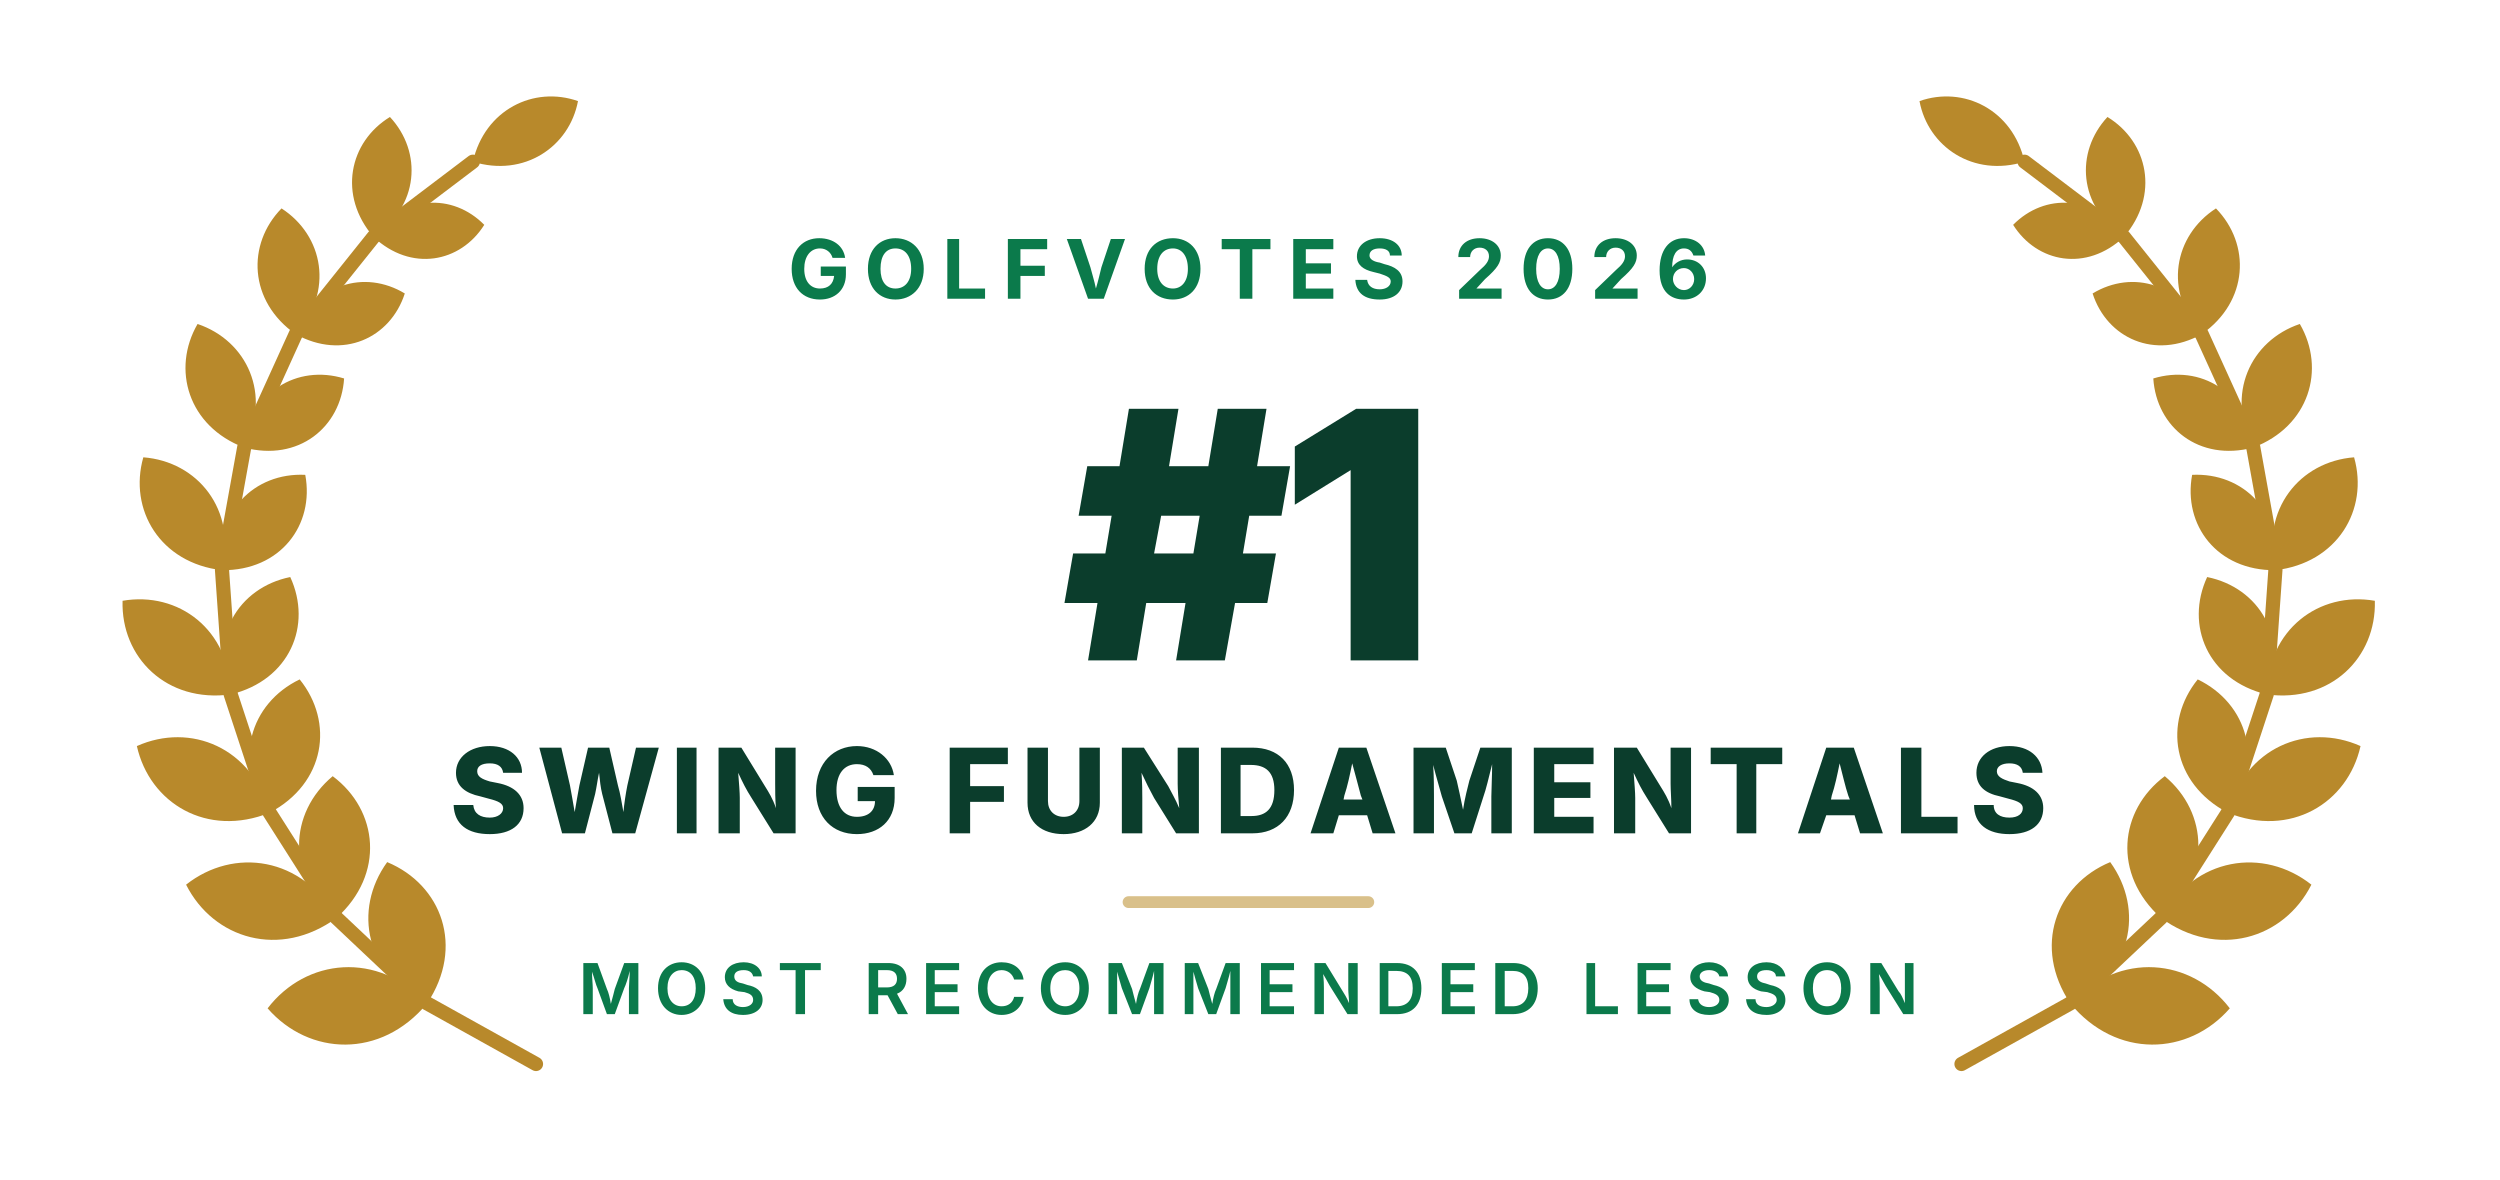
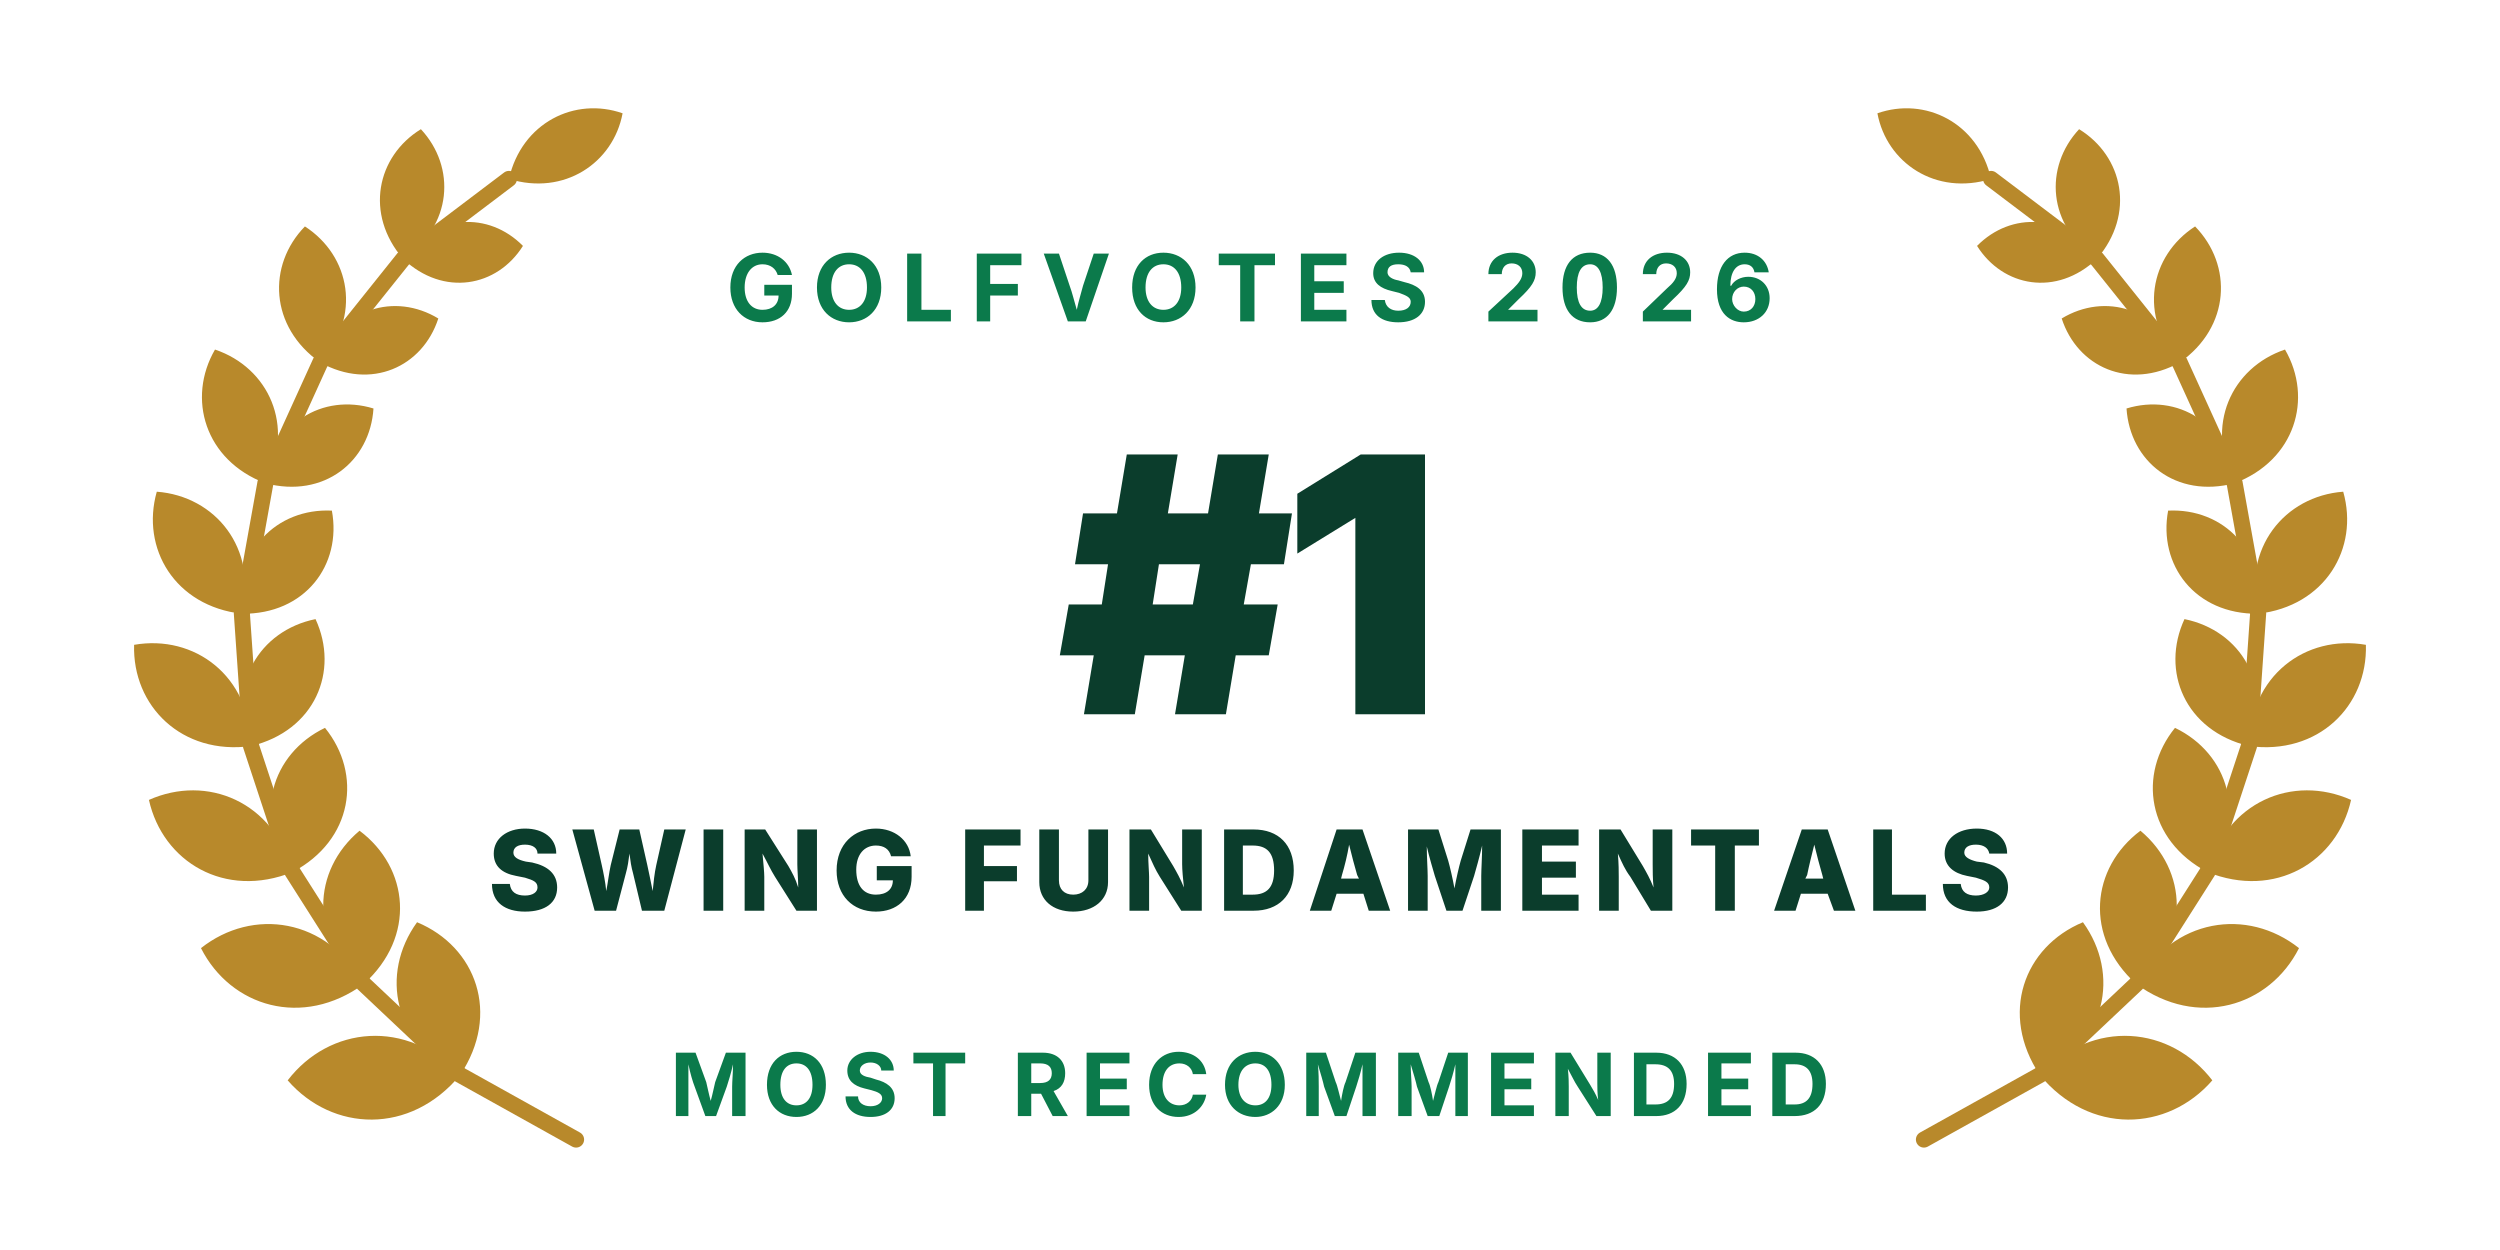
- <svg xmlns="http://www.w3.org/2000/svg" width="318" height="150" viewBox="0 0 318 150" role="img">
-   <path d="M68.18 135.34 L54.33 127.63 L42.81 116.76 L34.30 103.38 L29.35 88.33 L28.24 72.53 L31.06 56.93 L37.61 42.51 L47.51 30.14 L60.15 20.57M249.50 135.34 L263.34 127.63 L274.87 116.76 L283.37 103.38 L288.32 88.33 L289.43 72.53 L286.62 56.93 L280.06 42.51 L270.16 30.14 L257.52 20.57" fill="none" stroke="#B8892B" stroke-width="1.8" stroke-linecap="round" />
-   <path d="M54.33 127.63C48.03 120.92 38.92 121.89 34.04 128.26C39.31 134.31 48.46 134.72 54.33 127.63ZM54.33 127.63C59.12 120.46 56.20 112.55 49.25 109.66C44.84 115.76 46.50 124.02 54.33 127.63ZM42.81 116.76C38.50 108.98 29.74 107.73 23.67 112.53C27.16 119.45 35.63 122.00 42.81 116.76ZM42.81 116.76C48.99 111.18 48.13 103.08 42.32 98.73C36.74 103.39 36.33 111.52 42.81 116.76ZM34.30 103.38C32.12 95.10 24.23 91.85 17.41 94.90C19.04 102.19 26.35 106.58 34.30 103.38ZM34.30 103.38C41.40 99.63 42.52 91.87 38.12 86.42C31.80 89.46 29.49 96.96 34.30 103.38ZM29.35 88.33C29.27 80.08 22.68 75.19 15.59 76.42C15.38 83.61 21.17 89.44 29.35 88.33ZM29.35 88.33C36.86 86.51 39.75 79.53 36.92 73.40C30.31 74.74 26.38 81.19 29.35 88.33ZM28.24 72.53C30.12 64.82 25.13 58.70 18.23 58.17C16.34 64.82 20.36 71.62 28.24 72.53ZM28.24 72.53C35.68 72.60 40.02 66.77 38.83 60.40C32.35 60.08 27.16 65.17 28.24 72.53ZM31.06 56.93C34.62 50.20 31.42 43.33 25.13 41.21C21.80 46.96 23.93 54.23 31.06 56.93ZM31.06 56.93C37.96 58.76 43.37 54.36 43.77 48.14C37.81 46.32 31.78 49.83 31.06 56.93ZM37.61 42.51C42.51 37.09 41.15 29.96 35.81 26.51C31.36 31.06 31.63 38.32 37.61 42.51ZM37.61 42.51C43.59 45.83 49.66 43.01 51.49 37.33C46.39 34.24 39.96 36.08 37.61 42.51ZM47.51 30.14C53.33 26.27 53.75 19.33 49.60 14.88C44.41 18.05 42.95 24.85 47.51 30.14ZM47.51 30.14C52.28 34.62 58.56 33.43 61.60 28.60C57.59 24.53 51.20 24.73 47.51 30.14ZM60.15 20.57C66.66 22.59 72.42 18.68 73.52 12.86C67.93 10.89 61.66 13.93 60.15 20.57ZM263.34 127.63C269.21 134.72 278.37 134.31 283.63 128.26C278.75 121.89 269.64 120.92 263.34 127.63ZM263.34 127.63C271.17 124.02 272.83 115.76 268.42 109.66C261.47 112.55 258.55 120.46 263.34 127.63ZM274.87 116.76C282.04 122.00 290.51 119.45 294.01 112.53C287.93 107.73 279.17 108.98 274.87 116.76ZM274.87 116.76C281.34 111.52 280.93 103.39 275.36 98.73C269.54 103.08 268.68 111.18 274.87 116.76ZM283.37 103.38C291.32 106.58 298.63 102.19 300.26 94.90C293.44 91.85 285.55 95.10 283.37 103.38ZM283.37 103.38C288.18 96.96 285.87 89.46 279.55 86.42C275.15 91.87 276.27 99.63 283.37 103.38ZM288.32 88.33C296.50 89.44 302.29 83.61 302.08 76.42C295.00 75.19 288.40 80.08 288.32 88.33ZM288.32 88.33C291.29 81.19 287.36 74.74 280.75 73.40C277.92 79.53 280.81 86.51 288.32 88.33ZM289.43 72.53C297.31 71.62 301.33 64.82 299.44 58.17C292.54 58.70 287.55 64.82 289.43 72.53ZM289.43 72.53C290.51 65.17 285.32 60.08 278.84 60.40C277.66 66.77 281.99 72.60 289.43 72.53ZM286.62 56.93C293.74 54.23 295.87 46.96 292.54 41.21C286.25 43.33 283.05 50.20 286.62 56.93ZM286.62 56.93C285.89 49.83 279.86 46.32 273.90 48.14C274.30 54.36 279.72 58.76 286.62 56.93ZM280.06 42.51C286.04 38.32 286.31 31.06 281.87 26.51C276.52 29.96 275.16 37.09 280.06 42.51ZM280.06 42.51C277.71 36.08 271.28 34.24 266.18 37.33C268.01 43.01 274.08 45.83 280.06 42.51ZM270.16 30.14C274.72 24.85 273.26 18.05 268.07 14.88C263.93 19.33 264.35 26.27 270.16 30.14ZM270.16 30.14C266.47 24.73 260.08 24.53 256.07 28.60C259.11 33.43 265.39 34.62 270.16 30.14ZM257.52 20.57C256.01 13.93 249.75 10.89 244.16 12.86C245.25 18.68 251.01 22.59 257.52 20.57Z" fill="#B8892B" />
-   <rect x="142.8" y="114" width="32" height="1.5" rx=".75" fill="#D9C08A" />
-   <path d="M104.3 38.1C106.2 38.1 107.6 36.9 107.6 34.9L107.6 33.9L104.4 33.9L104.4 35.1L106.1 35.1C106 36.1 105.4 36.7 104.3 36.7C103.1 36.7 102.3 35.8 102.3 34.2C102.3 32.6 103.1 31.6 104.3 31.6C105.1 31.6 105.7 32.1 105.9 32.8L107.5 32.8C107.3 31.3 106 30.3 104.2 30.3C102.2 30.3 100.7 31.7 100.7 34.2C100.7 36.6 102.1 38.1 104.3 38.1ZM113.9 38.1C115.9 38.1 117.5 36.7 117.5 34.2C117.5 31.7 115.9 30.3 113.9 30.3C111.9 30.3 110.4 31.7 110.4 34.2C110.4 36.7 111.9 38.1 113.9 38.1ZM113.9 36.7C112.7 36.7 112 35.8 112 34.2C112 32.5 112.7 31.6 113.9 31.6C115.1 31.6 115.9 32.5 115.9 34.2C115.9 35.8 115.1 36.7 113.9 36.7ZM120.5 38L125.3 38L125.3 36.7L122 36.7L122 30.4L120.5 30.4ZM128.2 38L129.8 38L129.8 35.1L132.9 35.1L132.9 33.8L129.8 33.8L129.8 31.7L133.2 31.7L133.2 30.4L128.2 30.4ZM138.4 38L140.4 38L143.1 30.4L141.3 30.4L140.1 34C139.9 34.8 139.7 35.7 139.4 36.7C139.2 35.7 138.9 34.8 138.7 34L137.5 30.4L135.7 30.4ZM149.2 38.1C151.2 38.1 152.7 36.7 152.7 34.2C152.7 31.7 151.2 30.3 149.2 30.3C147.1 30.3 145.6 31.7 145.6 34.2C145.6 36.7 147.1 38.1 149.2 38.1ZM149.2 36.7C148 36.7 147.2 35.8 147.2 34.2C147.2 32.5 148 31.6 149.2 31.6C150.3 31.6 151.1 32.5 151.1 34.2C151.1 35.8 150.3 36.7 149.2 36.7ZM155.4 31.7L157.7 31.7L157.7 38L159.3 38L159.3 31.7L161.6 31.7L161.6 30.4L155.4 30.4ZM164.5 38L169.6 38L169.6 36.7L166.1 36.7L166.1 34.8L169.3 34.8L169.3 33.5L166.1 33.5L166.1 31.7L169.6 31.7L169.6 30.4L164.5 30.4ZM175.5 38.1C177.3 38.1 178.4 37.2 178.4 35.8C178.4 34.5 177.4 33.9 176.1 33.6L175.5 33.4C174.8 33.3 174.2 33 174.2 32.5C174.2 31.9 174.7 31.6 175.5 31.6C176.3 31.6 176.8 31.9 176.8 32.5L178.3 32.5C178.3 31.2 177.2 30.3 175.5 30.3C173.8 30.3 172.6 31.2 172.6 32.6C172.6 33.7 173.4 34.3 174.7 34.6L175.5 34.8C176.4 35.1 176.9 35.3 176.9 35.8C176.9 36.4 176.3 36.8 175.5 36.8C174.6 36.8 174 36.4 173.9 35.6L172.4 35.6C172.5 37.3 173.6 38.1 175.5 38.1ZM185.6 38L191 38L191 36.7L187.8 36.7L187.8 36.7L188.9 35.5C190.5 34.1 190.9 33.4 190.9 32.5C190.9 31.2 189.8 30.3 188.2 30.3C186.6 30.3 185.5 31.2 185.5 32.7L187 32.7C187 32 187.5 31.5 188.2 31.5C188.9 31.5 189.4 31.9 189.4 32.6C189.4 33.2 189 33.7 188.3 34.3L185.6 36.9ZM196.9 38.1C198.8 38.1 200 36.7 200 34.2C200 31.7 198.8 30.3 196.9 30.3C195 30.3 193.8 31.7 193.8 34.2C193.8 36.7 195 38.1 196.9 38.1ZM196.9 36.8C196 36.8 195.4 35.9 195.4 34.2C195.4 32.5 196 31.6 196.9 31.6C197.8 31.6 198.4 32.5 198.4 34.2C198.4 35.9 197.8 36.8 196.9 36.8ZM202.9 38L208.3 38L208.3 36.7L205.1 36.7L205.1 36.7L206.2 35.5C207.8 34.1 208.2 33.4 208.2 32.5C208.2 31.2 207.1 30.3 205.5 30.3C203.9 30.3 202.8 31.2 202.8 32.7L204.3 32.7C204.3 32 204.8 31.5 205.5 31.5C206.2 31.5 206.7 31.9 206.7 32.6C206.7 33.2 206.3 33.7 205.6 34.3L202.9 36.9ZM214.2 38.1C215.8 38.1 217 37 217 35.4C217 34 216 33 214.6 33C213.8 33 213.1 33.4 212.7 34L212.7 34C212.7 32.5 213.2 31.6 214.2 31.6C214.8 31.6 215.2 31.9 215.4 32.5L216.9 32.5C216.8 31.2 215.7 30.3 214.2 30.3C212.3 30.3 211.1 31.8 211.1 34.4C211.1 37.2 212.6 38.1 214.2 38.1ZM214.2 36.9C213.4 36.9 212.8 36.2 212.8 35.5C212.8 34.7 213.4 34.1 214.2 34.1C214.9 34.1 215.5 34.7 215.5 35.5C215.5 36.3 214.9 36.9 214.2 36.9Z" fill="#0B7A4B" />
-   <path d="M149.6 84L155.8 84L157.1 76.7L161.2 76.7L162.3 70.4L158.1 70.4L158.9 65.6L163 65.6L164.1 59.3L159.9 59.3L161.1 52L154.9 52L153.7 59.3L148.7 59.3L149.9 52L143.6 52L142.4 59.3L138.3 59.3L137.2 65.6L141.4 65.6L140.6 70.4L136.5 70.4L135.4 76.7L139.6 76.7L138.4 84L144.6 84L145.8 76.7L150.8 76.7ZM146.8 70.4L147.7 65.6L152.6 65.6L151.8 70.4ZM180.4 52L172.5 52L164.7 56.8L164.7 64.2L171.8 59.8L171.8 59.8L171.8 84L180.4 84Z" fill="#0B3D2C" />
-   <path d="M62.3 106.1C65 106.1 66.6 104.9 66.6 102.8C66.6 101.1 65.4 100 63.3 99.6L62.3 99.4C61.3 99.1 60.7 98.8 60.7 98.1C60.7 97.5 61.2 97.1 62.3 97.1C63.3 97.1 63.9 97.5 64 98.3L66.4 98.3C66.4 96.3 64.8 94.9 62.3 94.9C59.8 94.9 58 96.3 58 98.3C58 100 59.2 100.9 61.1 101.3L62.2 101.6C63.4 101.9 64 102.2 64 102.8C64 103.5 63.3 104 62.3 104C61.1 104 60.3 103.5 60.2 102.4L57.7 102.4C57.8 104.9 59.5 106.1 62.3 106.1ZM71.5 106L74.4 106L75.7 101C75.9 100.1 76 99.2 76.2 98.3C76.3 99.3 76.4 100.2 76.6 101L77.9 106L80.8 106L83.8 95.1L80.9 95.1L79.8 99.9C79.6 100.9 79.4 102.2 79.3 103.3C79.1 102.2 78.9 100.9 78.6 99.9L77.5 95.1L74.8 95.1L73.7 99.9C73.5 100.9 73.3 102.2 73.1 103.3C72.9 102.2 72.7 100.9 72.5 99.9L71.4 95.1L68.6 95.1ZM88.6 95.1L86.1 95.1L86.1 106L88.6 106ZM91.4 106L94.1 106L94.1 101.5C94.1 100.8 94 99.6 93.9 98.3C94.5 99.6 94.9 100.4 95.6 101.5L98.4 106L101.2 106L101.2 95.1L98.6 95.1L98.6 99.7C98.6 100.5 98.6 101.7 98.7 102.8C98.3 101.6 97.8 100.8 97.3 100L94.3 95.1L91.4 95.1ZM109 106.1C111.8 106.1 113.8 104.4 113.8 101.5L113.8 100.1L109.1 100.1L109.1 101.9L111.3 101.9C111.3 103.1 110.5 103.9 109 103.9C107.4 103.9 106.4 102.7 106.4 100.5C106.4 98.4 107.4 97.2 109 97.2C110.1 97.2 110.8 97.7 111.1 98.6L113.7 98.6C113.4 96.5 111.5 94.9 109 94.9C106.1 94.9 103.8 97 103.8 100.6C103.8 104 105.9 106.1 109 106.1ZM120.8 106L123.4 106L123.4 102L127.7 102L127.7 100L123.4 100L123.4 97.2L128.2 97.2L128.2 95.1L120.8 95.1ZM135.3 106.1C138 106.1 139.9 104.6 139.9 102.1L139.9 95.1L137.3 95.1L137.3 101.9C137.3 103.1 136.5 103.9 135.3 103.9C134.1 103.9 133.3 103.1 133.3 101.9L133.3 95.1L130.7 95.1L130.7 102.1C130.7 104.6 132.5 106.1 135.3 106.1ZM142.7 106L145.3 106L145.3 101.5C145.3 100.8 145.3 99.6 145.2 98.3C145.8 99.6 146.2 100.4 146.8 101.5L149.6 106L152.5 106L152.5 95.1L149.8 95.1L149.8 99.7C149.8 100.5 149.9 101.7 150 102.8C149.5 101.6 149 100.8 148.6 100L145.5 95.1L142.7 95.1ZM159.3 106C162.6 106 164.6 103.9 164.6 100.5C164.6 97.1 162.6 95.1 159.3 95.1L155.3 95.1L155.3 106ZM157.8 103.8L157.8 97.3L159.1 97.3C161 97.3 162.1 98.2 162.1 100.5C162.1 102.9 161 103.8 159.2 103.8ZM166.7 106L169.6 106L170.3 103.7L173.9 103.7L174.6 106L177.5 106L173.8 95.1L170.3 95.1ZM170.9 101.7L171 101.2C171.4 100 171.7 98.6 172 97.1C172.4 98.6 172.8 100 173.1 101.2L173.3 101.7ZM179.8 106L182.4 106L182.4 101.3C182.4 100.5 182.4 98.8 182.3 97.3C182.7 98.9 183.2 100.5 183.4 101.3L185 106L187.2 106L188.7 101.3C189 100.5 189.4 98.8 189.8 97.2C189.8 98.7 189.7 100.5 189.7 101.3L189.7 106L192.3 106L192.3 95.1L188.3 95.1L186.9 99.3C186.7 100.1 186.3 101.6 186.1 103C185.8 101.6 185.5 100.1 185.3 99.3L183.9 95.1L179.8 95.1ZM195.1 106L202.7 106L202.7 103.9L197.7 103.9L197.7 101.5L202.3 101.5L202.3 99.5L197.7 99.5L197.7 97.2L202.7 97.2L202.7 95.1L195.1 95.1ZM205.3 106L208 106L208 101.5C208 100.8 207.9 99.6 207.8 98.3C208.4 99.6 208.8 100.4 209.5 101.5L212.3 106L215.1 106L215.1 95.1L212.5 95.1L212.5 99.7C212.5 100.5 212.6 101.7 212.6 102.8C212.2 101.6 211.7 100.8 211.2 100L208.2 95.1L205.3 95.1ZM217.6 97.2L220.9 97.2L220.9 106L223.4 106L223.4 97.2L226.7 97.2L226.7 95.1L217.6 95.1ZM228.7 106L231.5 106L232.3 103.7L235.9 103.7L236.6 106L239.5 106L235.8 95.1L232.3 95.1ZM232.9 101.7L233 101.2C233.4 100 233.7 98.6 234 97.1C234.4 98.6 234.7 100 235.1 101.2L235.3 101.7ZM241.8 106L249 106L249 103.9L244.4 103.9L244.4 95.1L241.8 95.1ZM255.6 106.1C258.3 106.1 259.9 104.9 259.9 102.8C259.9 101.1 258.7 100 256.6 99.6L255.6 99.4C254.7 99.1 254 98.8 254 98.1C254 97.5 254.6 97.1 255.6 97.1C256.6 97.1 257.2 97.5 257.3 98.3L259.8 98.3C259.7 96.3 258.1 94.9 255.6 94.9C253.1 94.9 251.4 96.3 251.4 98.3C251.4 100 252.5 100.9 254.4 101.3L255.5 101.6C256.7 101.9 257.3 102.2 257.3 102.8C257.3 103.5 256.7 104 255.6 104C254.4 104 253.6 103.5 253.6 102.4L251.1 102.4C251.1 104.9 252.9 106.1 255.6 106.1Z" fill="#0B3D2C" />
-   <path d="M74.2 129L75.4 129L75.4 125.7C75.4 125.2 75.3 124.3 75.3 123.6C75.6 124.4 75.8 125.3 76 125.7L77.2 129L78.2 129L79.4 125.7C79.6 125.3 79.9 124.4 80.1 123.5C80.1 124.3 80 125.2 80 125.7L80 129L81.2 129L81.2 122.5L79.4 122.5L78.2 125.8C78.1 126.2 77.9 127 77.7 127.7C77.6 127 77.4 126.2 77.2 125.8L76 122.5L74.2 122.5ZM86.7 129.1C88.4 129.1 89.7 127.8 89.7 125.7C89.7 123.6 88.4 122.4 86.7 122.4C85 122.4 83.7 123.6 83.7 125.7C83.7 127.8 85 129.1 86.7 129.1ZM86.7 128C85.7 128 84.9 127.2 84.9 125.7C84.9 124.2 85.7 123.4 86.7 123.4C87.8 123.4 88.5 124.2 88.5 125.7C88.5 127.2 87.8 128 86.7 128ZM94.5 129.1C96.1 129.1 97 128.3 97 127.2C97 126 96.1 125.5 95.1 125.3L94.5 125.1C93.9 125 93.4 124.8 93.4 124.2C93.4 123.7 93.8 123.4 94.6 123.4C95.3 123.4 95.7 123.7 95.8 124.2L96.9 124.2C96.9 123.2 96 122.4 94.6 122.4C93.2 122.4 92.2 123.1 92.2 124.3C92.2 125.2 92.8 125.8 93.9 126.1L94.7 126.2C95.4 126.4 95.8 126.6 95.8 127.2C95.8 127.7 95.3 128.1 94.5 128.1C93.8 128.1 93.2 127.8 93.2 127.1L92 127.1C92.1 128.4 93 129.1 94.5 129.1ZM99.2 123.4L101.2 123.4L101.2 129L102.4 129L102.4 123.4L104.4 123.4L104.4 122.5L99.2 122.5ZM110.5 129L111.7 129L111.7 126.6L112.9 126.6L114.2 129L115.5 129L114.1 126.4C114.9 126.1 115.3 125.4 115.3 124.5C115.3 123.3 114.5 122.5 113 122.5L110.5 122.5ZM111.7 125.6L111.7 123.4L112.8 123.4C113.7 123.4 114.1 123.8 114.1 124.5C114.1 125.2 113.7 125.6 112.8 125.6ZM117.8 129L122 129L122 128L118.9 128L118.9 126.2L121.8 126.2L121.8 125.2L118.9 125.2L118.9 123.4L122 123.4L122 122.5L117.8 122.5ZM127.4 129.1C129 129.1 130 128.1 130.2 126.8L129 126.8C128.8 127.6 128.2 128 127.4 128C126.4 128 125.6 127.2 125.6 125.7C125.6 124.2 126.4 123.4 127.4 123.4C128.2 123.4 128.8 123.9 129 124.6L130.2 124.6C130 123.2 128.9 122.4 127.4 122.4C125.7 122.4 124.4 123.6 124.4 125.7C124.4 127.8 125.7 129.1 127.4 129.1ZM135.5 129.1C137.2 129.1 138.5 127.8 138.5 125.7C138.5 123.6 137.2 122.4 135.5 122.4C133.7 122.4 132.4 123.6 132.4 125.7C132.4 127.8 133.7 129.1 135.5 129.1ZM135.5 128C134.4 128 133.6 127.2 133.6 125.7C133.6 124.2 134.4 123.4 135.5 123.4C136.5 123.4 137.3 124.2 137.3 125.7C137.3 127.2 136.5 128 135.5 128ZM141 129L142.1 129L142.1 125.7C142.1 125.2 142.1 124.3 142.1 123.6C142.3 124.4 142.6 125.3 142.7 125.7L144 129L145 129L146.2 125.7C146.3 125.3 146.6 124.4 146.8 123.5C146.8 124.3 146.8 125.2 146.8 125.7L146.8 129L148 129L148 122.5L146.2 122.5L145 125.8C144.8 126.2 144.6 127 144.5 127.7C144.3 127 144.1 126.2 144 125.8L142.7 122.5L141 122.5ZM150.7 129L151.8 129L151.8 125.7C151.8 125.2 151.8 124.3 151.8 123.6C152 124.4 152.3 125.3 152.4 125.7L153.7 129L154.7 129L155.9 125.7C156 125.3 156.3 124.4 156.5 123.5C156.5 124.3 156.5 125.2 156.5 125.7L156.5 129L157.7 129L157.7 122.5L155.9 122.5L154.7 125.8C154.5 126.2 154.3 127 154.2 127.7C154 127 153.8 126.2 153.7 125.8L152.4 122.5L150.7 122.5ZM160.4 129L164.6 129L164.6 128L161.5 128L161.5 126.2L164.4 126.2L164.4 125.2L161.5 125.2L161.5 123.4L164.6 123.4L164.6 122.5L160.4 122.5ZM167.2 129L168.4 129L168.4 125.7C168.4 125.4 168.4 124.7 168.3 123.9C168.8 124.7 169 125.2 169.4 125.8L171.4 129L172.7 129L172.7 122.5L171.5 122.5L171.5 125.9C171.5 126.3 171.6 127 171.6 127.6C171.3 126.9 171 126.4 170.8 126.1L168.6 122.5L167.2 122.5ZM177.7 129C179.7 129 180.8 127.8 180.8 125.7C180.8 123.7 179.7 122.5 177.7 122.5L175.5 122.5L175.5 129ZM176.6 128L176.6 123.5L177.6 123.5C179 123.5 179.7 124.2 179.7 125.7C179.7 127.2 179 128 177.6 128ZM183.4 129L187.6 129L187.6 128L184.5 128L184.5 126.2L187.4 126.2L187.4 125.2L184.5 125.2L184.5 123.4L187.6 123.4L187.6 122.5L183.4 122.5ZM192.4 129C194.4 129 195.6 127.8 195.6 125.7C195.6 123.7 194.4 122.5 192.5 122.5L190.2 122.5L190.2 129ZM191.4 128L191.4 123.5L192.4 123.5C193.7 123.5 194.4 124.2 194.4 125.7C194.4 127.2 193.7 128 192.4 128ZM201.8 129L205.8 129L205.8 128L202.9 128L202.9 122.5L201.8 122.5ZM208.3 129L212.5 129L212.5 128L209.4 128L209.4 126.2L212.3 126.2L212.3 125.2L209.4 125.2L209.4 123.4L212.5 123.4L212.5 122.5L208.3 122.5ZM217.4 129.1C219 129.1 219.9 128.3 219.9 127.2C219.9 126 218.9 125.5 218 125.3L217.4 125.1C216.8 125 216.2 124.8 216.2 124.2C216.2 123.7 216.7 123.4 217.4 123.4C218.1 123.4 218.6 123.7 218.7 124.2L219.8 124.2C219.8 123.2 218.8 122.4 217.4 122.4C216.1 122.4 215 123.1 215 124.3C215 125.2 215.7 125.8 216.8 126.1L217.5 126.2C218.2 126.4 218.7 126.6 218.7 127.2C218.7 127.7 218.2 128.1 217.4 128.1C216.7 128.1 216.1 127.8 216 127.1L214.9 127.1C214.9 128.4 215.9 129.1 217.4 129.1ZM224.7 129.1C226.2 129.1 227.1 128.3 227.1 127.2C227.1 126 226.2 125.5 225.2 125.3L224.6 125.1C224.1 125 223.5 124.8 223.5 124.2C223.5 123.7 223.9 123.4 224.7 123.4C225.4 123.4 225.9 123.7 225.9 124.2L227.1 124.2C227 123.2 226.1 122.4 224.7 122.4C223.3 122.4 222.3 123.1 222.3 124.3C222.3 125.2 222.9 125.8 224 126.1L224.8 126.2C225.5 126.4 226 126.6 226 127.2C226 127.7 225.4 128.1 224.7 128.1C223.9 128.1 223.3 127.8 223.3 127.1L222.1 127.1C222.2 128.4 223.1 129.1 224.7 129.1ZM232.4 129.1C234.1 129.1 235.4 127.8 235.4 125.7C235.4 123.6 234.1 122.4 232.4 122.4C230.7 122.4 229.4 123.6 229.4 125.7C229.4 127.8 230.7 129.1 232.4 129.1ZM232.4 128C231.3 128 230.6 127.2 230.6 125.7C230.6 124.2 231.3 123.4 232.4 123.4C233.5 123.4 234.2 124.2 234.2 125.7C234.2 127.2 233.5 128 232.4 128ZM237.9 129L239.1 129L239.1 125.7C239.1 125.4 239.1 124.7 239 123.9C239.5 124.7 239.7 125.2 240.1 125.8L242.1 129L243.4 129L243.4 122.5L242.3 122.5L242.3 125.9C242.3 126.3 242.3 127 242.3 127.6C242 126.9 241.8 126.4 241.5 126.1L239.3 122.5L237.9 122.5Z" fill="#0B7A4B" />
+ <svg xmlns="http://www.w3.org/2000/svg" width="280" height="140" viewBox="0 0 280 140" role="img">
+   <path d="M64.52 127.63 L51.54 120.40 L40.74 110.21 L32.77 97.67 L28.12 83.56 L27.09 68.74 L29.72 54.12 L35.87 40.60 L45.15 29.00 L57.00 20.04M215.48 127.63 L228.46 120.40 L239.26 110.21 L247.23 97.67 L251.88 83.56 L252.91 68.74 L250.28 54.12 L244.13 40.60 L234.85 29.00 L223.00 20.04" fill="none" stroke="#B8892B" stroke-width="1.8" stroke-linecap="round" />
+   <path d="M51.54 120.40C45.54 114.01 36.87 114.94 32.22 121.00C37.24 126.77 45.95 127.15 51.54 120.40ZM51.54 120.40C56.10 113.57 53.33 106.04 46.71 103.29C42.51 109.09 44.08 116.97 51.54 120.40ZM40.74 110.21C36.64 102.81 28.30 101.61 22.51 106.19C25.84 112.77 33.90 115.20 40.74 110.21ZM40.74 110.21C46.63 104.90 45.81 97.19 40.27 93.04C34.97 97.48 34.57 105.22 40.74 110.21ZM32.77 97.67C30.69 89.78 23.18 86.69 16.68 89.59C18.23 96.54 25.20 100.72 32.77 97.67ZM32.77 97.67C39.53 94.10 40.60 86.70 36.40 81.52C30.39 84.41 28.19 91.55 32.77 97.67ZM28.12 83.56C28.05 75.70 21.77 71.04 15.02 72.22C14.82 79.06 20.34 84.61 28.12 83.56ZM28.12 83.56C35.28 81.83 38.03 75.17 35.34 69.34C29.04 70.62 25.29 76.76 28.12 83.56ZM27.09 68.74C28.88 61.40 24.12 55.57 17.56 55.07C15.76 61.41 19.58 67.88 27.09 68.74ZM27.09 68.74C34.17 68.82 38.30 63.26 37.17 57.19C31.00 56.89 26.06 61.74 27.09 68.74ZM29.72 54.12C33.12 47.71 30.07 41.17 24.08 39.15C20.91 44.62 22.94 51.55 29.72 54.12ZM29.72 54.12C36.30 55.86 41.45 51.67 41.83 45.75C36.16 44.02 30.42 47.36 29.72 54.12ZM35.87 40.60C40.54 35.44 39.24 28.65 34.15 25.36C29.92 29.70 30.18 36.61 35.87 40.60ZM35.87 40.60C41.57 43.76 47.34 41.08 49.09 35.67C44.23 32.73 38.11 34.48 35.87 40.60ZM45.15 29.00C50.69 25.32 51.09 18.71 47.14 14.47C42.20 17.50 40.81 23.97 45.15 29.00ZM45.15 29.00C49.69 33.27 55.68 32.14 58.57 27.54C54.75 23.67 48.66 23.85 45.15 29.00ZM57.00 20.04C63.20 21.96 68.69 18.24 69.73 12.69C64.41 10.82 58.44 13.71 57.00 20.04ZM228.46 120.40C234.05 127.15 242.76 126.77 247.78 121.00C243.13 114.94 234.46 114.01 228.46 120.40ZM228.46 120.40C235.92 116.97 237.49 109.09 233.29 103.29C226.67 106.04 223.90 113.57 228.46 120.40ZM239.26 110.21C246.10 115.20 254.16 112.77 257.49 106.19C251.70 101.61 243.36 102.81 239.26 110.21ZM239.26 110.21C245.43 105.22 245.03 97.48 239.73 93.04C234.19 97.19 233.37 104.90 239.26 110.21ZM247.23 97.67C254.80 100.72 261.77 96.54 263.32 89.59C256.82 86.69 249.31 89.78 247.23 97.67ZM247.23 97.67C251.81 91.55 249.61 84.41 243.60 81.52C239.40 86.70 240.47 94.10 247.23 97.67ZM251.88 83.56C259.66 84.61 265.18 79.06 264.98 72.22C258.23 71.04 251.95 75.70 251.88 83.56ZM251.88 83.56C254.71 76.76 250.96 70.62 244.66 69.34C241.97 75.17 244.72 81.83 251.88 83.56ZM252.91 68.74C260.42 67.88 264.24 61.41 262.44 55.07C255.88 55.57 251.12 61.40 252.91 68.74ZM252.91 68.74C253.94 61.74 249.00 56.89 242.83 57.19C241.70 63.26 245.83 68.82 252.91 68.74ZM250.28 54.12C257.06 51.55 259.09 44.62 255.92 39.15C249.93 41.17 246.88 47.71 250.28 54.12ZM250.28 54.12C249.58 47.36 243.84 44.02 238.17 45.75C238.55 51.67 243.70 55.86 250.28 54.12ZM244.13 40.60C249.82 36.61 250.08 29.70 245.85 25.36C240.76 28.65 239.46 35.44 244.13 40.60ZM244.13 40.60C241.89 34.48 235.77 32.73 230.91 35.67C232.66 41.08 238.43 43.76 244.13 40.60ZM234.85 29.00C239.19 23.97 237.80 17.50 232.86 14.47C228.91 18.71 229.31 25.32 234.85 29.00ZM234.85 29.00C231.34 23.85 225.25 23.67 221.43 27.54C224.32 32.14 230.31 33.27 234.85 29.00ZM223.00 20.04C221.56 13.71 215.59 10.82 210.27 12.69C211.31 18.24 216.80 21.96 223.00 20.04Z" fill="#B8892B" />
+   <path d="M85.4 36.1C87.4 36.1 88.7 34.9 88.7 32.9L88.7 31.9L85.6 31.9L85.6 33.1L87.2 33.1C87.2 34.1 86.5 34.7 85.4 34.7C84.2 34.7 83.4 33.8 83.4 32.2C83.4 30.6 84.2 29.6 85.4 29.6C86.3 29.6 86.9 30.1 87.1 30.8L88.7 30.8C88.4 29.3 87.1 28.3 85.4 28.3C83.4 28.3 81.8 29.7 81.8 32.2C81.8 34.6 83.3 36.1 85.4 36.1ZM95.1 36.1C97.1 36.1 98.7 34.7 98.7 32.2C98.7 29.7 97.1 28.3 95.1 28.3C93.1 28.3 91.5 29.7 91.5 32.2C91.5 34.7 93.1 36.1 95.1 36.1ZM95.1 34.7C93.9 34.7 93.1 33.8 93.1 32.2C93.1 30.5 93.9 29.6 95.1 29.6C96.3 29.6 97.1 30.5 97.1 32.2C97.1 33.8 96.3 34.7 95.1 34.7ZM101.6 36L106.5 36L106.5 34.7L103.2 34.7L103.2 28.4L101.6 28.4ZM109.4 36L110.9 36L110.9 33.1L114 33.1L114 31.8L110.9 31.8L110.9 29.7L114.4 29.7L114.4 28.4L109.4 28.4ZM119.6 36L121.6 36L124.2 28.4L122.5 28.4L121.3 32C121.1 32.8 120.8 33.7 120.6 34.7C120.3 33.7 120.1 32.8 119.8 32L118.6 28.4L116.9 28.4ZM130.3 36.1C132.3 36.1 133.9 34.7 133.9 32.2C133.9 29.7 132.3 28.3 130.3 28.3C128.3 28.3 126.8 29.7 126.8 32.2C126.8 34.7 128.3 36.1 130.3 36.1ZM130.3 34.7C129.1 34.7 128.3 33.8 128.3 32.2C128.3 30.5 129.1 29.6 130.3 29.6C131.5 29.6 132.3 30.5 132.3 32.2C132.3 33.8 131.5 34.7 130.3 34.7ZM136.5 29.7L138.9 29.7L138.9 36L140.5 36L140.5 29.7L142.8 29.7L142.8 28.4L136.5 28.4ZM145.7 36L150.8 36L150.8 34.7L147.2 34.7L147.2 32.8L150.5 32.8L150.5 31.5L147.2 31.5L147.2 29.7L150.8 29.7L150.8 28.4L145.7 28.4ZM156.6 36.1C158.5 36.1 159.6 35.2 159.6 33.8C159.6 32.5 158.6 31.9 157.3 31.6L156.6 31.4C156 31.3 155.4 31 155.4 30.5C155.4 29.9 155.8 29.6 156.6 29.6C157.4 29.6 157.9 29.9 158 30.5L159.5 30.5C159.5 29.2 158.4 28.3 156.7 28.3C155 28.3 153.8 29.2 153.8 30.6C153.8 31.7 154.6 32.3 155.9 32.6L156.7 32.8C157.5 33.1 158 33.3 158 33.8C158 34.4 157.5 34.8 156.6 34.8C155.8 34.8 155.2 34.4 155.1 33.6L153.6 33.6C153.6 35.3 154.8 36.1 156.6 36.1ZM166.7 36L172.2 36L172.2 34.7L168.9 34.7L168.9 34.7L170.1 33.5C171.6 32.1 172 31.4 172 30.5C172 29.2 171 28.3 169.4 28.3C167.8 28.3 166.7 29.2 166.7 30.7L168.2 30.7C168.2 30 168.6 29.5 169.3 29.5C170 29.5 170.5 29.9 170.5 30.6C170.5 31.2 170.1 31.7 169.5 32.3L166.7 34.9ZM178.1 36.1C180 36.1 181.1 34.7 181.1 32.2C181.1 29.7 180 28.3 178.1 28.3C176.1 28.3 175 29.7 175 32.2C175 34.7 176.1 36.1 178.1 36.1ZM178.1 34.8C177.1 34.8 176.6 33.9 176.6 32.2C176.6 30.5 177.1 29.6 178.1 29.6C179 29.6 179.5 30.5 179.5 32.2C179.5 33.9 179 34.8 178.1 34.8ZM184 36L189.4 36L189.4 34.7L186.2 34.7L186.2 34.7L187.4 33.5C188.9 32.1 189.3 31.4 189.3 30.5C189.3 29.2 188.3 28.3 186.7 28.3C185.1 28.3 184 29.2 184 30.7L185.5 30.7C185.5 30 185.9 29.5 186.6 29.5C187.3 29.5 187.8 29.9 187.8 30.6C187.8 31.2 187.4 31.7 186.7 32.3L184 34.9ZM195.3 36.1C197 36.1 198.2 35 198.2 33.4C198.2 32 197.2 31 195.8 31C195 31 194.2 31.4 193.9 32L193.8 32C193.8 30.5 194.4 29.6 195.4 29.6C196 29.6 196.4 29.9 196.5 30.5L198.1 30.5C197.9 29.2 196.9 28.3 195.4 28.3C193.5 28.3 192.3 29.8 192.3 32.4C192.3 35.2 193.8 36.1 195.3 36.1ZM195.3 34.9C194.6 34.9 194 34.2 194 33.5C194 32.7 194.6 32.1 195.3 32.1C196.1 32.1 196.6 32.7 196.6 33.5C196.6 34.3 196.1 34.9 195.3 34.9Z" fill="#0B7A4B" />
+   <path d="M131.6 80L137.3 80L138.4 73.4L142.1 73.4L143.1 67.7L139.3 67.7L140.1 63.2L143.8 63.2L144.7 57.5L141 57.5L142.1 50.9L136.4 50.9L135.3 57.5L130.8 57.5L131.9 50.9L126.2 50.9L125.1 57.5L121.3 57.5L120.4 63.2L124.1 63.2L123.4 67.7L119.7 67.7L118.7 73.4L122.5 73.4L121.4 80L127.1 80L128.2 73.4L132.7 73.4ZM129.1 67.7L129.8 63.2L134.4 63.2L133.6 67.7ZM159.6 50.9L152.4 50.9L145.3 55.3L145.3 62L151.8 58L151.8 58L151.8 80L159.6 80Z" fill="#0B3D2C" />
+   <path d="M58.8 102.1C61.1 102.1 62.4 101.1 62.4 99.4C62.4 97.9 61.4 97 59.6 96.6L58.9 96.5C58 96.3 57.5 96 57.5 95.5C57.5 94.9 58 94.6 58.8 94.6C59.7 94.6 60.2 95 60.2 95.6L62.3 95.6C62.3 93.9 60.9 92.8 58.8 92.8C56.8 92.8 55.3 93.9 55.3 95.6C55.3 97 56.2 97.8 57.8 98.1L58.8 98.3C59.8 98.6 60.2 98.8 60.2 99.4C60.2 99.9 59.7 100.3 58.8 100.3C57.8 100.3 57.2 99.9 57.1 99L55.1 99C55.1 101.1 56.6 102.1 58.8 102.1ZM66.6 102L69 102L70.1 97.8C70.3 97.1 70.4 96.4 70.5 95.6C70.6 96.4 70.7 97.1 70.9 97.8L71.9 102L74.4 102L76.8 92.9L74.4 92.9L73.5 96.9C73.3 97.8 73.2 98.8 73.1 99.8C72.9 98.8 72.7 97.8 72.5 96.9L71.6 92.9L69.4 92.9L68.4 96.9C68.2 97.8 68.1 98.8 67.9 99.8C67.8 98.8 67.6 97.8 67.4 96.9L66.5 92.9L64.1 92.9ZM81 92.9L78.8 92.9L78.8 102L81 102ZM83.4 102L85.6 102L85.6 98.2C85.6 97.7 85.5 96.7 85.4 95.6C86 96.7 86.3 97.4 86.8 98.2L89.2 102L91.5 102L91.5 92.9L89.3 92.9L89.3 96.8C89.3 97.4 89.4 98.5 89.4 99.4C89.1 98.4 88.7 97.7 88.3 97L85.7 92.9L83.4 92.9ZM98.1 102.1C100.4 102.1 102.1 100.7 102.1 98.2L102.1 97L98.2 97L98.2 98.6L100 98.6C100 99.6 99.3 100.2 98.1 100.2C96.7 100.2 95.9 99.2 95.9 97.4C95.9 95.7 96.8 94.7 98.1 94.7C99 94.7 99.6 95.1 99.8 95.9L102 95.9C101.8 94.1 100.2 92.8 98.1 92.8C95.7 92.8 93.7 94.5 93.7 97.5C93.7 100.3 95.5 102.1 98.1 102.1ZM108.1 102L110.2 102L110.2 98.7L113.9 98.7L113.9 97L110.2 97L110.2 94.7L114.3 94.7L114.3 92.9L108.1 92.9ZM120.2 102.1C122.5 102.1 124.1 100.8 124.1 98.8L124.1 92.9L121.9 92.9L121.9 98.6C121.9 99.6 121.2 100.2 120.2 100.2C119.2 100.2 118.6 99.6 118.6 98.6L118.6 92.9L116.4 92.9L116.4 98.8C116.4 100.8 117.9 102.1 120.2 102.1ZM126.5 102L128.7 102L128.7 98.2C128.7 97.7 128.6 96.7 128.6 95.6C129.1 96.7 129.4 97.4 129.9 98.2L132.3 102L134.6 102L134.6 92.9L132.4 92.9L132.4 96.8C132.4 97.4 132.5 98.5 132.6 99.4C132.2 98.4 131.8 97.7 131.4 97L128.9 92.9L126.5 92.9ZM140.4 102C143.2 102 144.9 100.3 144.9 97.5C144.9 94.6 143.2 92.9 140.4 92.9L137.1 92.9L137.1 102ZM139.2 100.2L139.2 94.7L140.3 94.7C141.9 94.7 142.7 95.5 142.7 97.5C142.7 99.4 141.9 100.2 140.3 100.2ZM146.7 102L149.1 102L149.7 100.1L152.7 100.1L153.3 102L155.7 102L152.6 92.9L149.7 92.9ZM150.2 98.4L150.3 98C150.6 97 150.9 95.8 151.1 94.6C151.4 95.8 151.7 97 152 98L152.2 98.4ZM157.7 102L159.9 102L159.9 98.1C159.9 97.4 159.8 96 159.8 94.8C160.1 96.1 160.5 97.4 160.7 98.1L162 102L163.8 102L165.1 98.1C165.3 97.4 165.7 96 166 94.7C166 95.9 165.9 97.4 165.9 98.1L165.9 102L168.1 102L168.1 92.9L164.7 92.9L163.6 96.4C163.4 97.1 163.1 98.4 162.9 99.5C162.7 98.4 162.4 97.1 162.2 96.4L161.1 92.9L157.7 92.9ZM170.5 102L176.8 102L176.8 100.2L172.7 100.2L172.7 98.3L176.5 98.3L176.5 96.5L172.7 96.5L172.7 94.7L176.8 94.7L176.8 92.9L170.5 92.9ZM179.1 102L181.3 102L181.3 98.2C181.3 97.7 181.3 96.7 181.2 95.6C181.7 96.7 182 97.4 182.6 98.2L184.9 102L187.3 102L187.3 92.9L185.1 92.9L185.1 96.8C185.1 97.4 185.1 98.5 185.2 99.4C184.8 98.4 184.4 97.7 184 97L181.5 92.9L179.1 92.9ZM189.4 94.7L192.1 94.7L192.1 102L194.3 102L194.3 94.7L197 94.7L197 92.9L189.4 92.9ZM198.7 102L201.1 102L201.7 100.1L204.7 100.1L205.4 102L207.8 102L204.7 92.9L201.8 92.9ZM202.2 98.4L202.4 98C202.6 97 202.9 95.8 203.2 94.6C203.5 95.8 203.8 97 204.1 98L204.2 98.4ZM209.8 102L215.7 102L215.7 100.2L211.9 100.2L211.9 92.9L209.8 92.9ZM221.4 102.1C223.6 102.1 224.9 101.1 224.9 99.4C224.9 97.9 223.9 97 222.2 96.6L221.4 96.5C220.6 96.3 220 96 220 95.5C220 94.9 220.5 94.6 221.3 94.6C222.2 94.6 222.7 95 222.8 95.6L224.8 95.6C224.8 93.9 223.5 92.8 221.4 92.8C219.3 92.8 217.8 93.9 217.8 95.6C217.8 97 218.8 97.8 220.3 98.1L221.3 98.3C222.3 98.6 222.8 98.8 222.8 99.4C222.8 99.9 222.2 100.3 221.3 100.3C220.3 100.3 219.7 99.9 219.6 99L217.6 99C217.6 101.1 219.1 102.1 221.4 102.1Z" fill="#0B3D2C" />
+   <path d="M75.7 125L77.1 125L77.1 121.7C77.1 121.1 77.1 120.1 77.1 119.2C77.3 120.2 77.6 121.2 77.8 121.7L79 125L80.2 125L81.4 121.7C81.6 121.1 81.9 120.1 82.1 119.2C82.1 120.1 82 121.1 82 121.7L82 125L83.5 125L83.5 117.9L81.3 117.9L80.1 121.2C80 121.6 79.8 122.6 79.6 123.3C79.4 122.6 79.2 121.6 79.1 121.2L77.9 117.9L75.7 117.9ZM89.2 125.1C91.1 125.1 92.5 123.8 92.5 121.5C92.5 119.1 91.1 117.8 89.2 117.8C87.3 117.8 85.9 119.1 85.9 121.5C85.9 123.8 87.3 125.1 89.2 125.1ZM89.2 123.8C88.1 123.8 87.4 123 87.4 121.5C87.4 119.9 88.1 119.1 89.2 119.1C90.3 119.1 91 119.9 91 121.5C91 123 90.3 123.8 89.2 123.8ZM97.5 125.1C99.2 125.1 100.2 124.3 100.2 123C100.2 121.8 99.3 121.2 98.1 120.9L97.5 120.7C96.9 120.6 96.3 120.4 96.3 119.9C96.3 119.4 96.8 119 97.5 119C98.2 119 98.7 119.4 98.7 119.9L100.1 119.9C100.1 118.7 99.1 117.8 97.5 117.8C96 117.8 94.9 118.7 94.9 119.9C94.9 121 95.6 121.6 96.8 121.9L97.6 122.1C98.3 122.3 98.8 122.5 98.8 123C98.8 123.5 98.3 123.9 97.5 123.9C96.7 123.9 96.1 123.5 96.1 122.8L94.7 122.8C94.7 124.3 95.8 125.1 97.5 125.1ZM102.3 119.1L104.5 119.1L104.5 125L105.9 125L105.9 119.1L108.1 119.1L108.1 117.9L102.3 117.9ZM114 125L115.5 125L115.5 122.5L116.6 122.5L117.9 125L119.6 125L118 122.2C118.9 121.9 119.3 121.2 119.3 120.2C119.3 118.8 118.4 117.9 116.8 117.9L114 117.9ZM115.5 121.3L115.5 119.1L116.5 119.1C117.4 119.1 117.8 119.5 117.8 120.2C117.8 120.9 117.4 121.3 116.5 121.3ZM121.7 125L126.5 125L126.5 123.8L123.2 123.8L123.2 122L126.2 122L126.2 120.8L123.2 120.8L123.2 119.1L126.5 119.1L126.5 117.9L121.7 117.9ZM132 125.1C133.8 125.1 134.9 123.9 135.1 122.6L133.6 122.6C133.5 123.3 132.9 123.8 132.1 123.8C131 123.8 130.2 123 130.2 121.5C130.2 120 130.9 119.1 132.1 119.1C132.9 119.1 133.5 119.6 133.6 120.3L135.1 120.3C134.9 118.7 133.6 117.8 132 117.8C130.2 117.8 128.7 119.1 128.7 121.5C128.7 123.8 130.1 125.1 132 125.1ZM140.6 125.1C142.4 125.1 143.9 123.8 143.9 121.5C143.9 119.1 142.4 117.8 140.6 117.8C138.7 117.8 137.2 119.1 137.2 121.5C137.2 123.8 138.7 125.1 140.6 125.1ZM140.6 123.8C139.5 123.8 138.7 123 138.7 121.5C138.7 119.9 139.5 119.1 140.6 119.1C141.7 119.1 142.4 119.9 142.4 121.5C142.4 123 141.7 123.8 140.6 123.8ZM146.3 125L147.7 125L147.7 121.7C147.7 121.1 147.7 120.1 147.6 119.2C147.9 120.2 148.2 121.2 148.3 121.7L149.5 125L150.8 125L151.9 121.7C152.1 121.1 152.4 120.1 152.6 119.2C152.6 120.1 152.6 121.1 152.6 121.7L152.6 125L154.1 125L154.1 117.9L151.8 117.9L150.7 121.2C150.5 121.6 150.3 122.6 150.2 123.3C150 122.6 149.8 121.6 149.6 121.2L148.5 117.9L146.3 117.9ZM156.6 125L158.1 125L158.1 121.7C158.1 121.1 158 120.1 158 119.2C158.3 120.2 158.6 121.2 158.7 121.7L159.9 125L161.2 125L162.3 121.7C162.5 121.1 162.8 120.1 163 119.2C163 120.1 163 121.1 163 121.7L163 125L164.4 125L164.4 117.9L162.2 117.9L161.1 121.2C160.9 121.6 160.7 122.6 160.5 123.3C160.4 122.6 160.2 121.6 160 121.2L158.9 117.9L156.6 117.9ZM167 125L171.8 125L171.8 123.8L168.5 123.8L168.5 122L171.5 122L171.5 120.8L168.5 120.8L168.5 119.1L171.8 119.1L171.8 117.9L167 117.9ZM174.2 125L175.7 125L175.7 121.7C175.7 121.3 175.7 120.6 175.6 119.7C176.1 120.6 176.3 121.1 176.7 121.7L178.8 125L180.4 125L180.4 117.9L178.9 117.9L178.9 121.3C178.9 121.8 178.9 122.5 179 123.2C178.7 122.5 178.4 122 178.1 121.5L175.9 117.9L174.2 117.9ZM185.5 125C187.6 125 188.9 123.7 188.9 121.4C188.9 119.2 187.6 117.9 185.5 117.9L183 117.9L183 125ZM184.4 123.7L184.4 119.2L185.4 119.2C186.8 119.2 187.5 119.9 187.5 121.4C187.5 123 186.8 123.7 185.4 123.7ZM191.3 125L196.1 125L196.1 123.8L192.8 123.8L192.8 122L195.8 122L195.8 120.8L192.8 120.8L192.8 119.1L196.1 119.1L196.1 117.9L191.3 117.9ZM201 125C203.2 125 204.5 123.7 204.5 121.4C204.5 119.2 203.2 117.9 201.1 117.9L198.5 117.9L198.5 125ZM200 123.7L200 119.2L201 119.2C202.3 119.2 203 119.9 203 121.4C203 123 202.3 123.7 201 123.7Z" fill="#0B7A4B" />
</svg>
